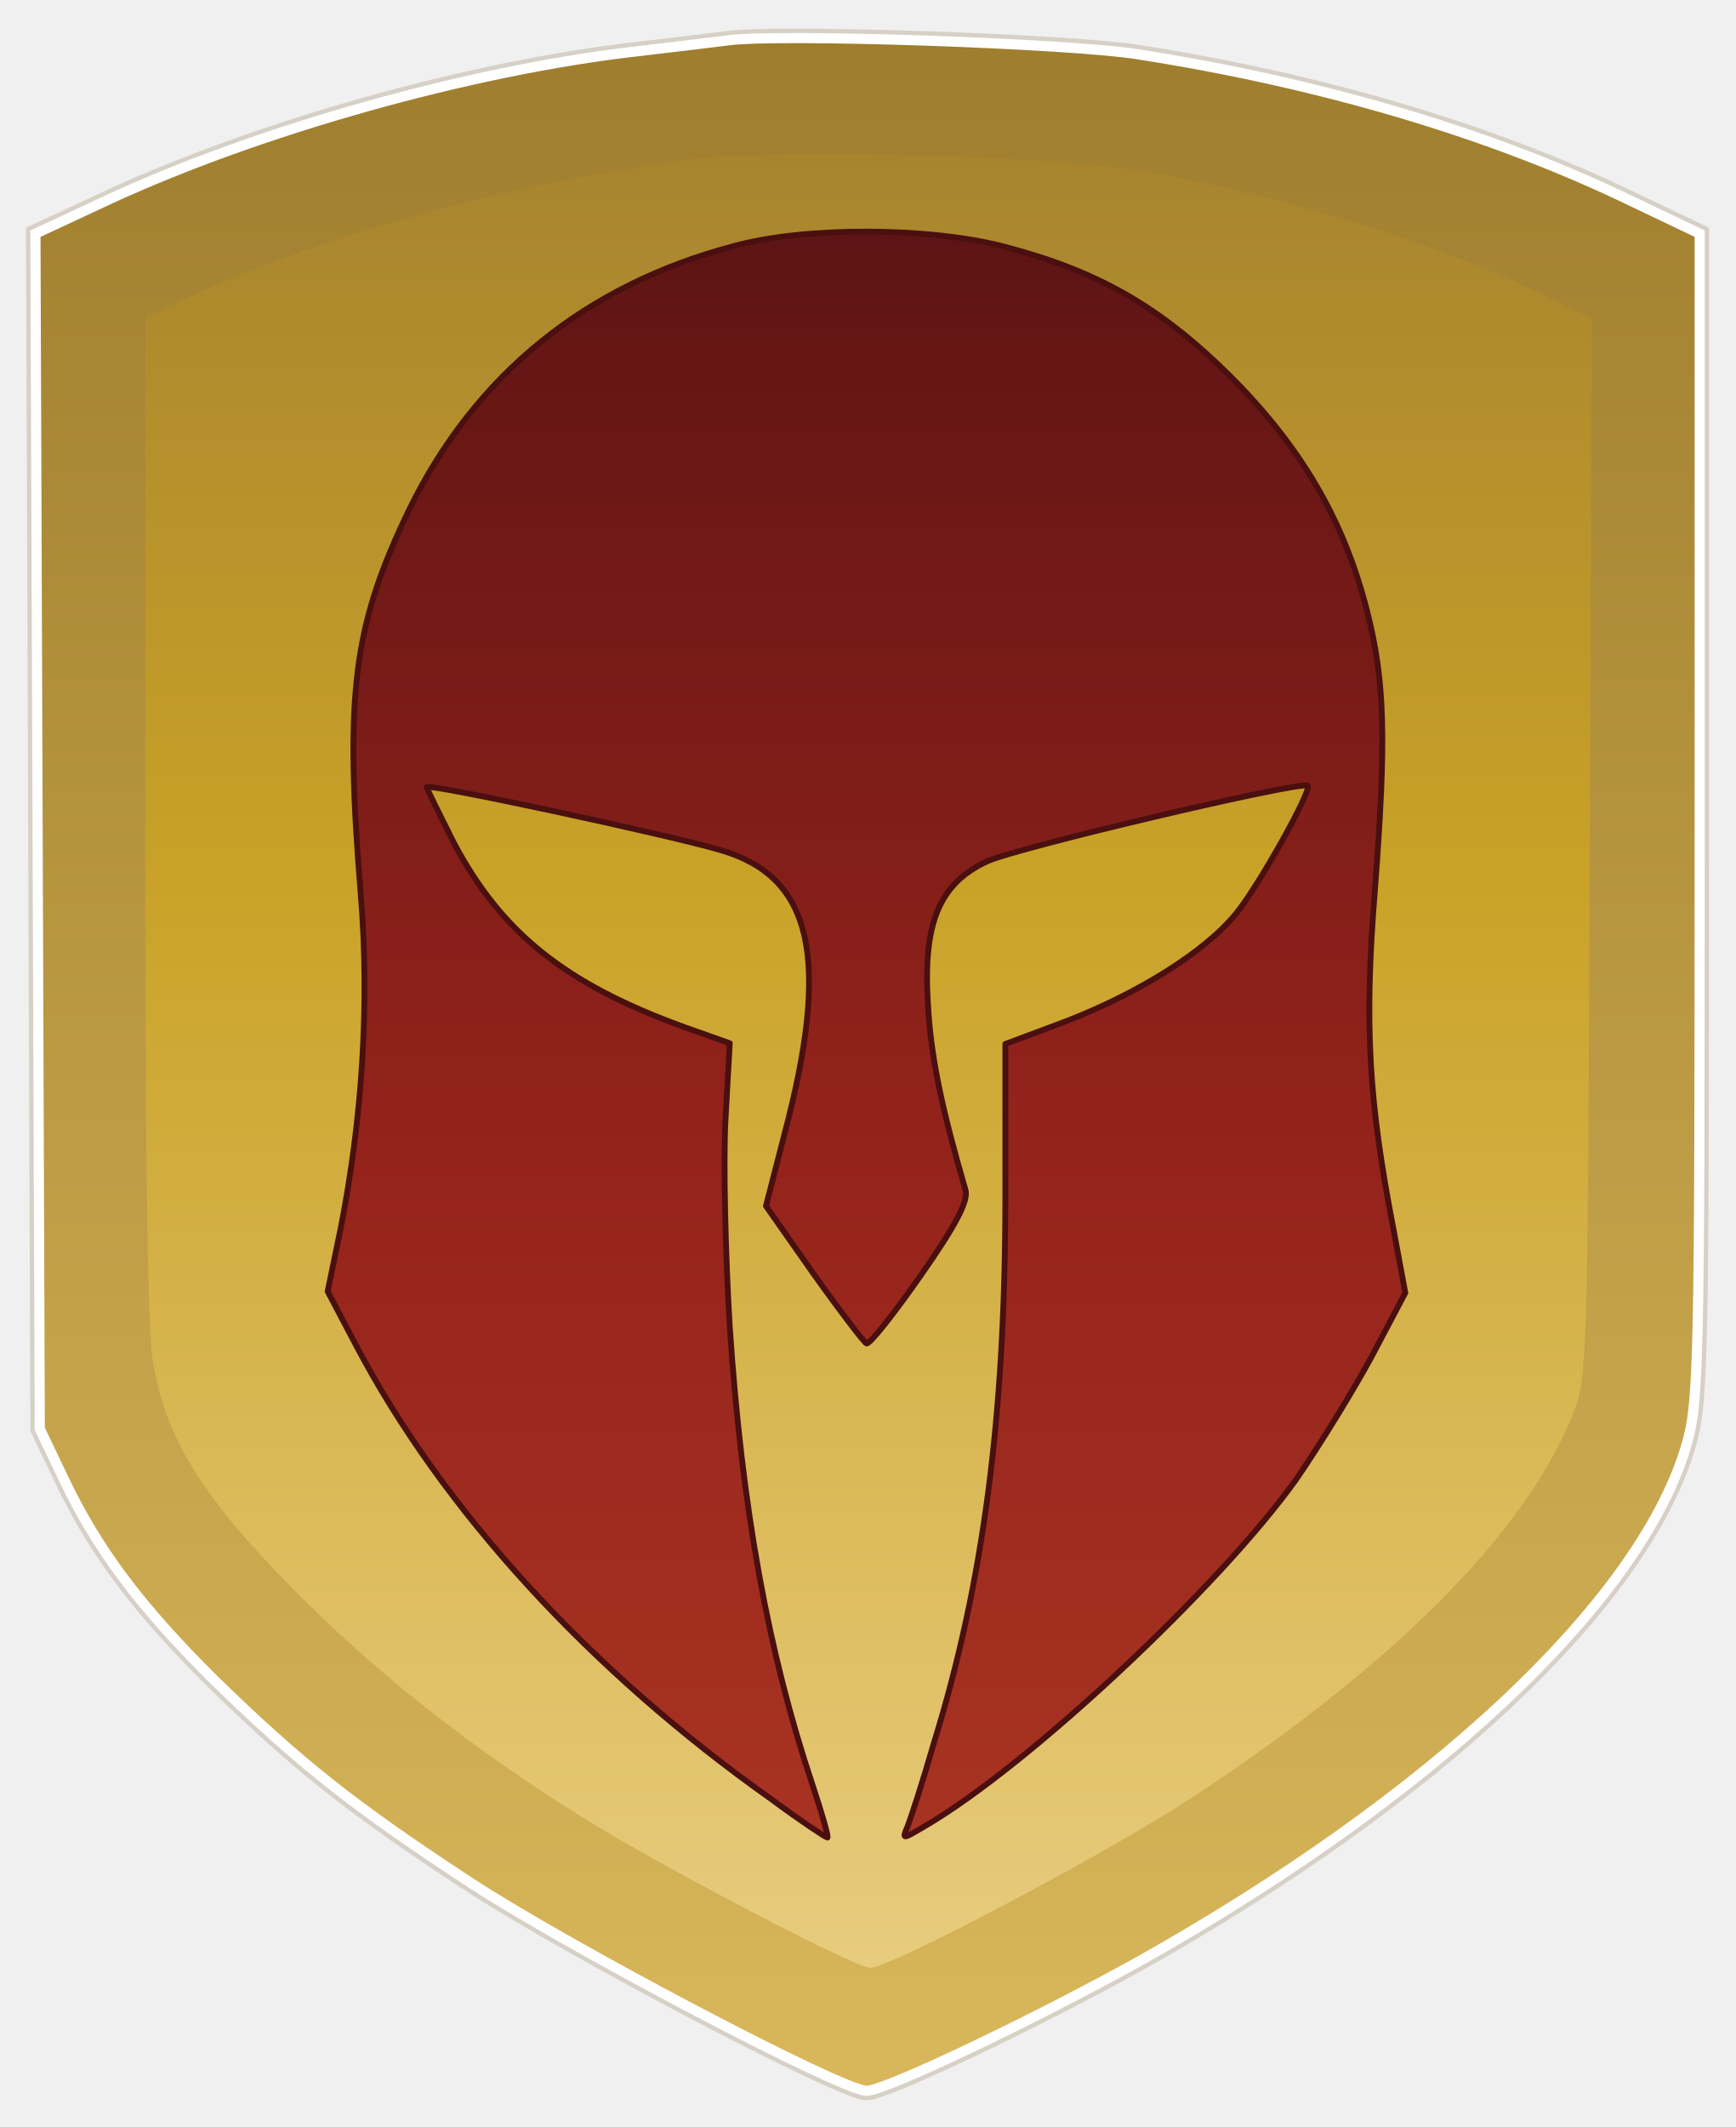
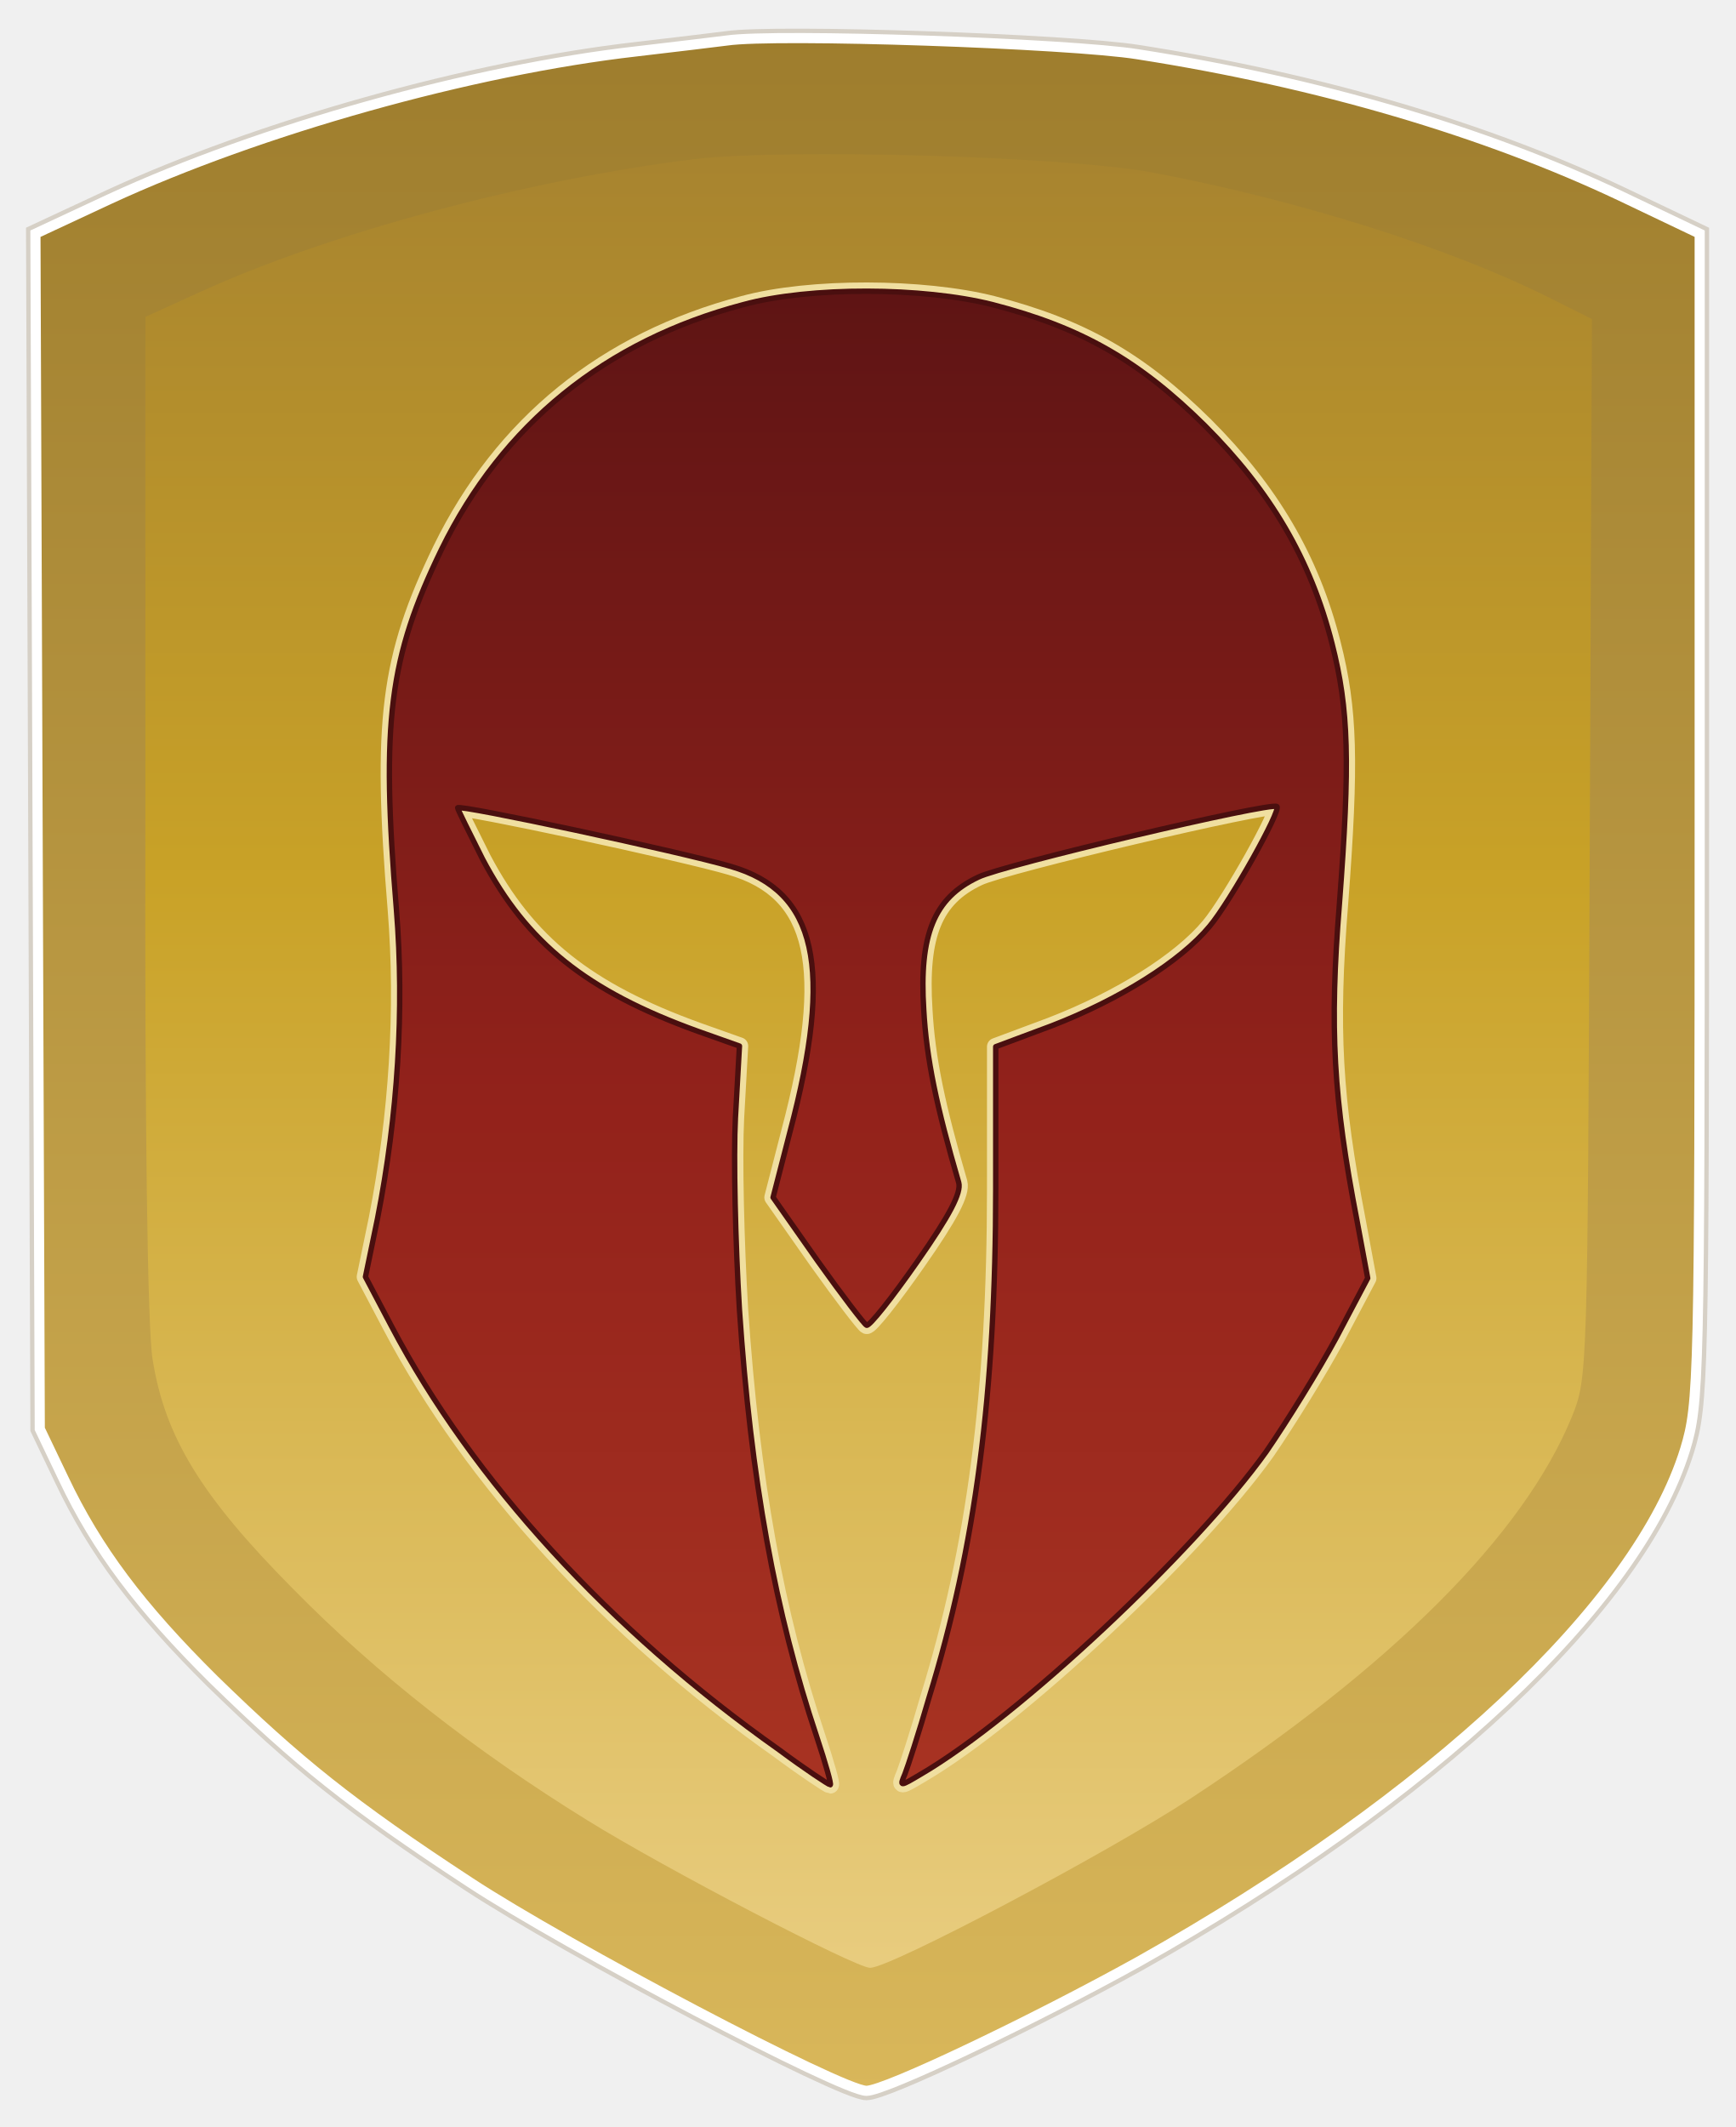
<svg xmlns="http://www.w3.org/2000/svg" viewBox="0 0 240 294" role="img" aria-label="Одиссей – фирменный знак">
  <defs>
    <linearGradient id="gRim" x1="0" y1="0" x2="0" y2="1">
      <stop offset="0" stop-color="#D9B75A" />
      <stop offset="1" stop-color="#9E7D2D" />
    </linearGradient>
    <linearGradient id="gField" x1="0" y1="0" x2="0" y2="1">
      <stop offset="0" stop-color="#E8CC7E" />
      <stop offset=".6" stop-color="#C9A227" />
      <stop offset="1" stop-color="#A8842F" />
    </linearGradient>
    <linearGradient id="gHelm" x1="0" y1="0" x2="0" y2="1">
      <stop offset="0" stop-color="#A83322" />
      <stop offset=".45" stop-color="#93221B" />
      <stop offset="1" stop-color="#5E1414" />
    </linearGradient>
  </defs>
  <g transform="translate(0,294) scale(0.1,-0.1)">
    <path d="M1005 2884 c-16 -2 -73 -9 -125 -15 -228 -26 -520 -108 -728 -204 l-103 -48 3 -826 3 -826 33 -69 c46 -97 106 -177 208 -278 116 -113 189 -172 354 -280 134 -88 514 -288 548 -288 26 0 231 98 377 179 404 227 689 494 755 708 19 63 20 93 20 872 l0 808 -109 52 c-188 89 -418 157 -668 196 -93 15 -500 29 -568 19z" fill="none" stroke="#D6D0C6" stroke-width="26" />
    <path d="M1005 2884 c-16 -2 -73 -9 -125 -15 -228 -26 -520 -108 -728 -204 l-103 -48 3 -826 3 -826 33 -69 c46 -97 106 -177 208 -278 116 -113 189 -172 354 -280 134 -88 514 -288 548 -288 26 0 231 98 377 179 404 227 689 494 755 708 19 63 20 93 20 872 l0 808 -109 52 c-188 89 -418 157 -668 196 -93 15 -500 29 -568 19z" fill="url(#gRim)" stroke="#FFFFFF" stroke-width="14" />
    <path d="M1591 2702 c203 -38 415 -105 552 -174 l58 -29 -3 -732 c-3 -729 -3 -732 -25 -786 -67 -163 -248 -344 -527 -527 -116 -76 -415 -234 -443 -234 -20 0 -283 137 -391 204 -157 97 -292 203 -407 320 -127 128 -177 210 -194 317 -7 41 -11 323 -10 753 l0 688 77 35 c175 80 452 155 682 183 128 15 509 4 631 -18z" fill="url(#gField)" />
-     <path d="M1015 2600 c-205 -54 -358 -178 -449 -364 -78 -161 -90 -256 -67 -535 12 -149 2 -306 -28 -459 l-18 -87 39 -74 c120 -228 324 -451 576 -629 39 -29 74 -52 76 -52 2 0 -7 32 -20 71 -62 185 -98 383 -115 635 -6 98 -9 227 -6 285 l6 107 -62 22 c-166 60 -254 131 -320 256 -20 40 -37 74 -37 76 0 6 335 -66 406 -87 128 -37 153 -150 88 -395 l-25 -97 66 -94 c37 -52 70 -95 73 -96 4 -2 38 41 75 94 49 70 66 103 62 118 -33 113 -48 184 -52 257 -7 111 15 166 81 197 36 18 435 112 444 105 7 -5 -69 -141 -100 -178 -43 -52 -134 -109 -235 -148 l-83 -31 0 -211 c0 -302 -30 -533 -99 -756 -15 -52 -32 -104 -36 -114 -8 -19 -8 -19 24 0 144 84 408 332 513 479 31 45 78 121 104 169 l47 89 -16 86 c-35 181 -41 284 -26 471 16 210 14 288 -11 386 -32 126 -92 227 -189 324 -98 97 -184 146 -316 180 -103 26 -271 27 -370 0z" fill="url(#gHelm)" fill-rule="evenodd" stroke="#4A0F0F" stroke-width="8" stroke-linejoin="round" />
+     <g transform="translate(84,101) scale(0.93)">
+       <path d="M1015 2600 c-205 -54 -358 -178 -449 -364 -78 -161 -90 -256 -67 -535 12 -149 2 -306 -28 -459 l-18 -87 39 -74 c120 -228 324 -451 576 -629 39 -29 74 -52 76 -52 2 0 -7 32 -20 71 -62 185 -98 383 -115 635 -6 98 -9 227 -6 285 l6 107 -62 22 c-166 60 -254 131 -320 256 -20 40 -37 74 -37 76 0 6 335 -66 406 -87 128 -37 153 -150 88 -395 l-25 -97 66 -94 c37 -52 70 -95 73 -96 4 -2 38 41 75 94 49 70 66 103 62 118 -33 113 -48 184 -52 257 -7 111 15 166 81 197 36 18 435 112 444 105 7 -5 -69 -141 -100 -178 -43 -52 -134 -109 -235 -148 l-83 -31 0 -211 c0 -302 -30 -533 -99 -756 -15 -52 -32 -104 -36 -114 -8 -19 -8 -19 24 0 144 84 408 332 513 479 31 45 78 121 104 169 l47 89 -16 86 c-35 181 -41 284 -26 471 16 210 14 288 -11 386 -32 126 -92 227 -189 324 -98 97 -184 146 -316 180 -103 26 -271 27 -370 0z" fill="none" stroke="#F0DFA0" stroke-width="26" stroke-linejoin="round" />
+       <path d="M1015 2600 c-205 -54 -358 -178 -449 -364 -78 -161 -90 -256 -67 -535 12 -149 2 -306 -28 -459 l-18 -87 39 -74 c120 -228 324 -451 576 -629 39 -29 74 -52 76 -52 2 0 -7 32 -20 71 -62 185 -98 383 -115 635 -6 98 -9 227 -6 285 l6 107 -62 22 c-166 60 -254 131 -320 256 -20 40 -37 74 -37 76 0 6 335 -66 406 -87 128 -37 153 -150 88 -395 l-25 -97 66 -94 c37 -52 70 -95 73 -96 4 -2 38 41 75 94 49 70 66 103 62 118 -33 113 -48 184 -52 257 -7 111 15 166 81 197 36 18 435 112 444 105 7 -5 -69 -141 -100 -178 -43 -52 -134 -109 -235 -148 l-83 -31 0 -211 c0 -302 -30 -533 -99 -756 -15 -52 -32 -104 -36 -114 -8 -19 -8 -19 24 0 144 84 408 332 513 479 31 45 78 121 104 169 l47 89 -16 86 c-35 181 -41 284 -26 471 16 210 14 288 -11 386 -32 126 -92 227 -189 324 -98 97 -184 146 -316 180 -103 26 -271 27 -370 0z" fill="url(#gHelm)" fill-rule="evenodd" stroke="#4A0F0F" stroke-width="8" stroke-linejoin="round" />
+     </g>
  </g>
</svg>
